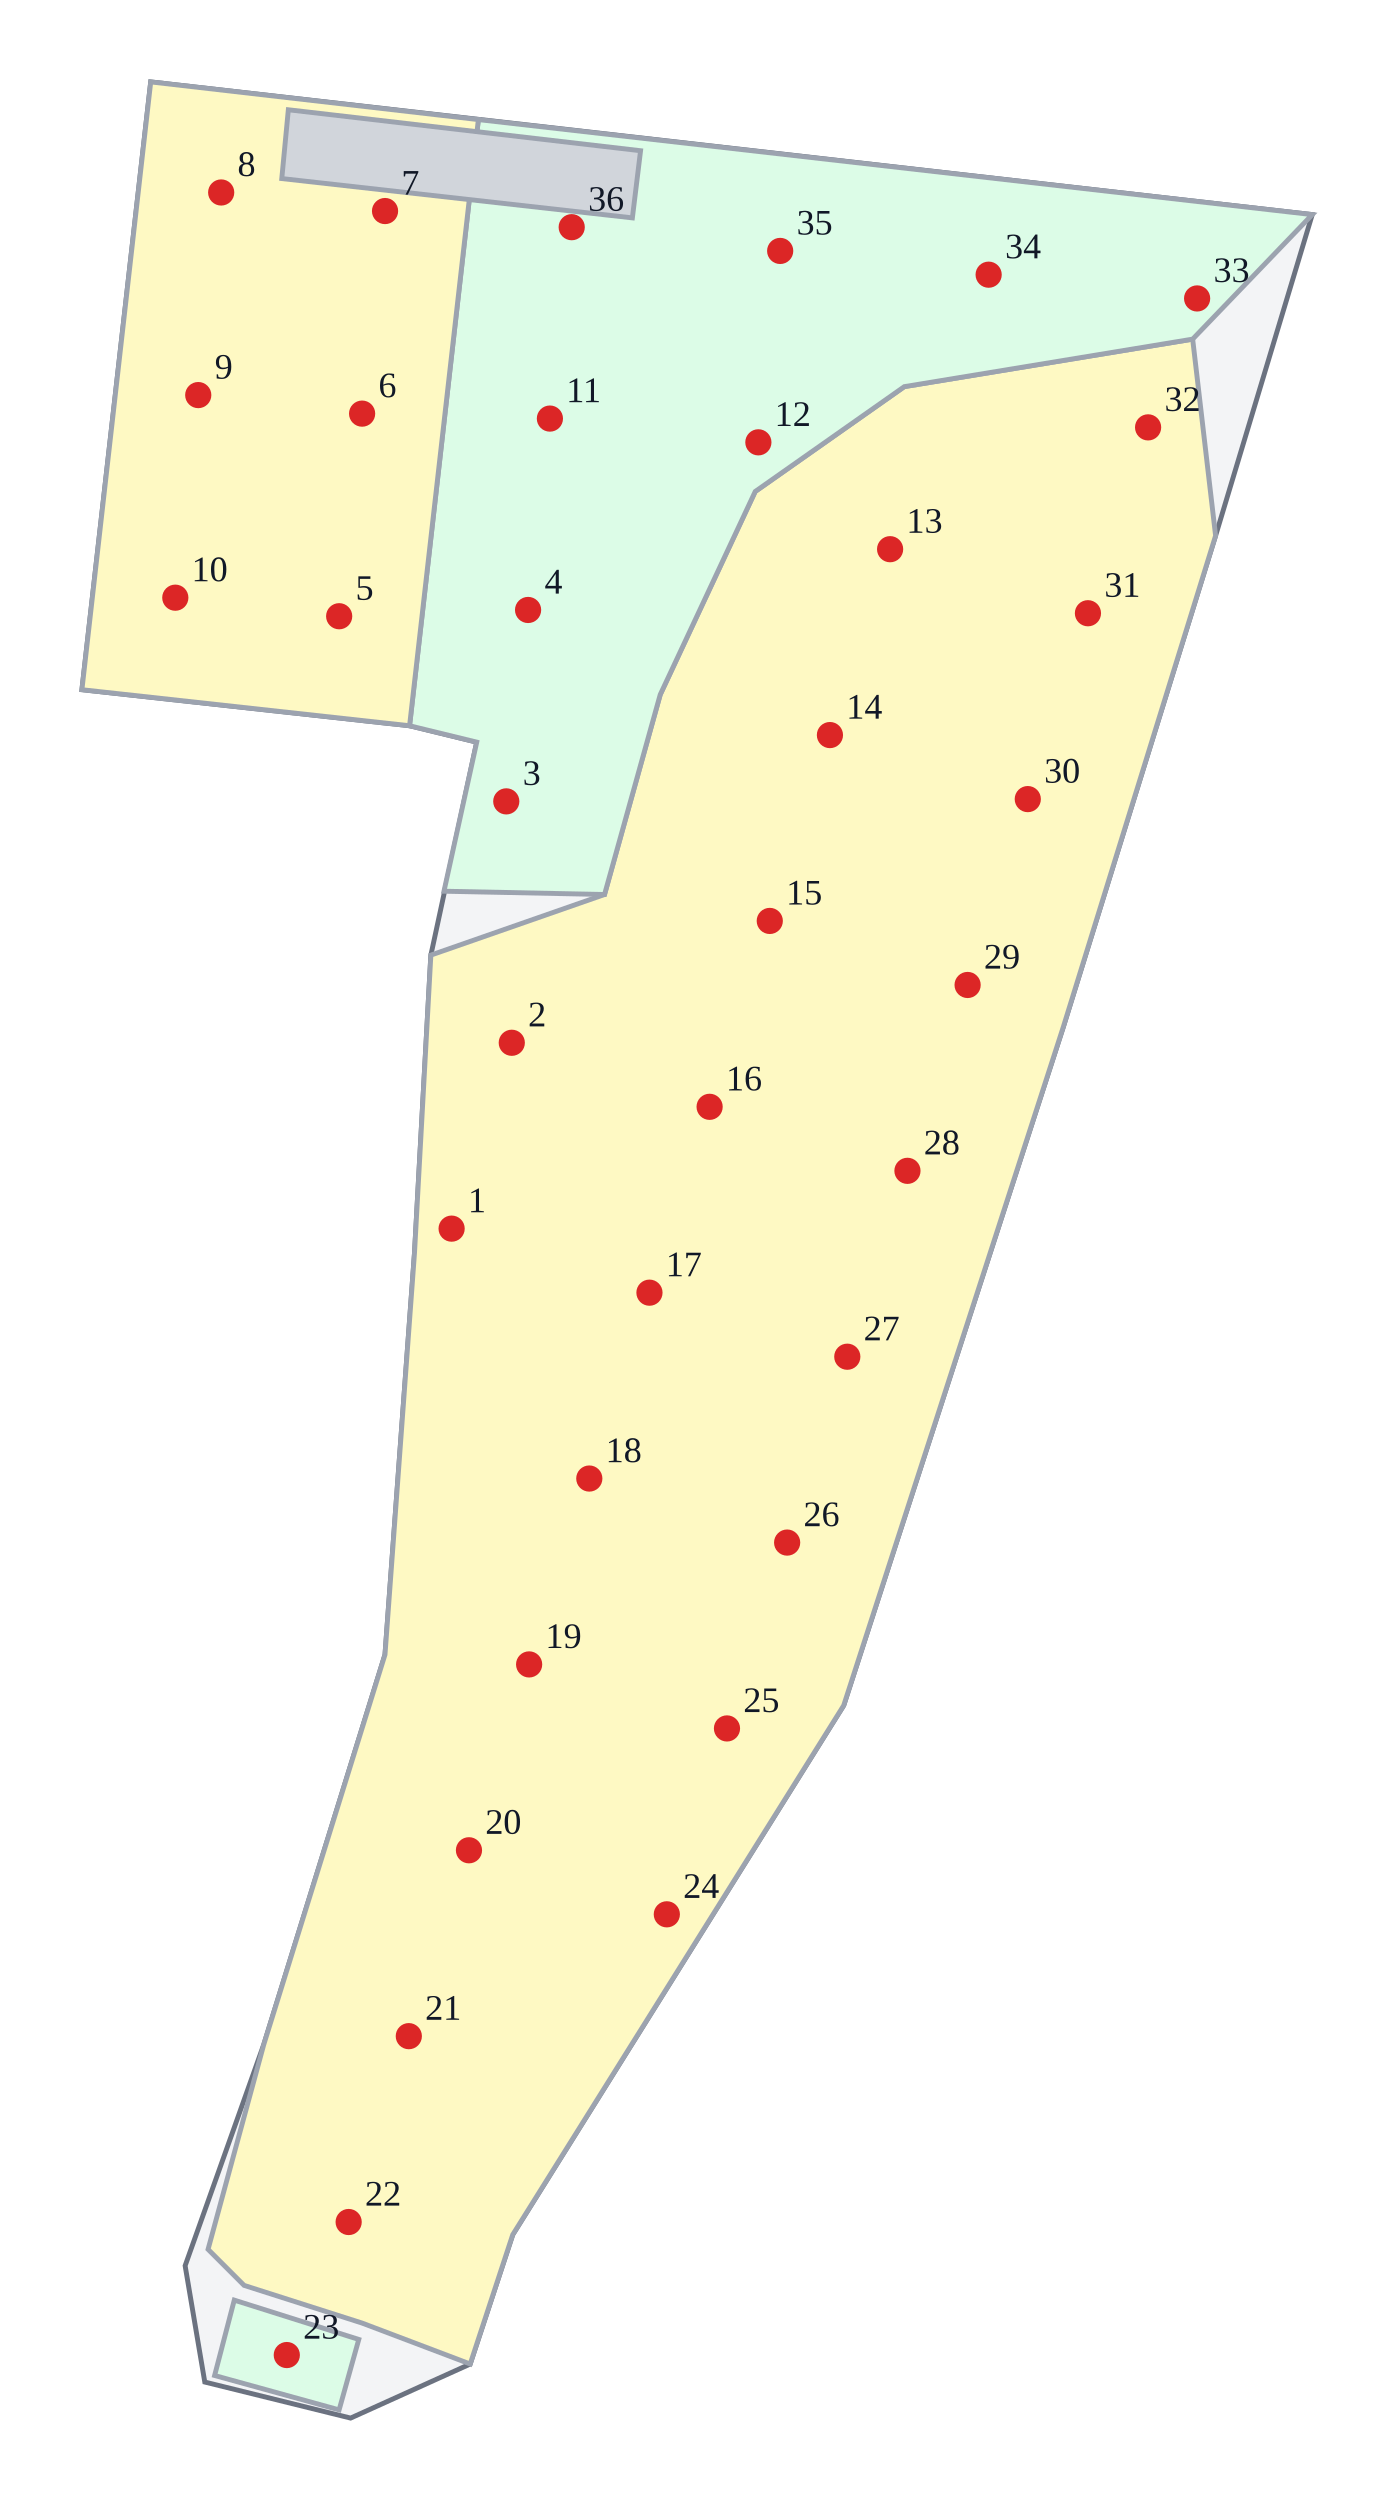
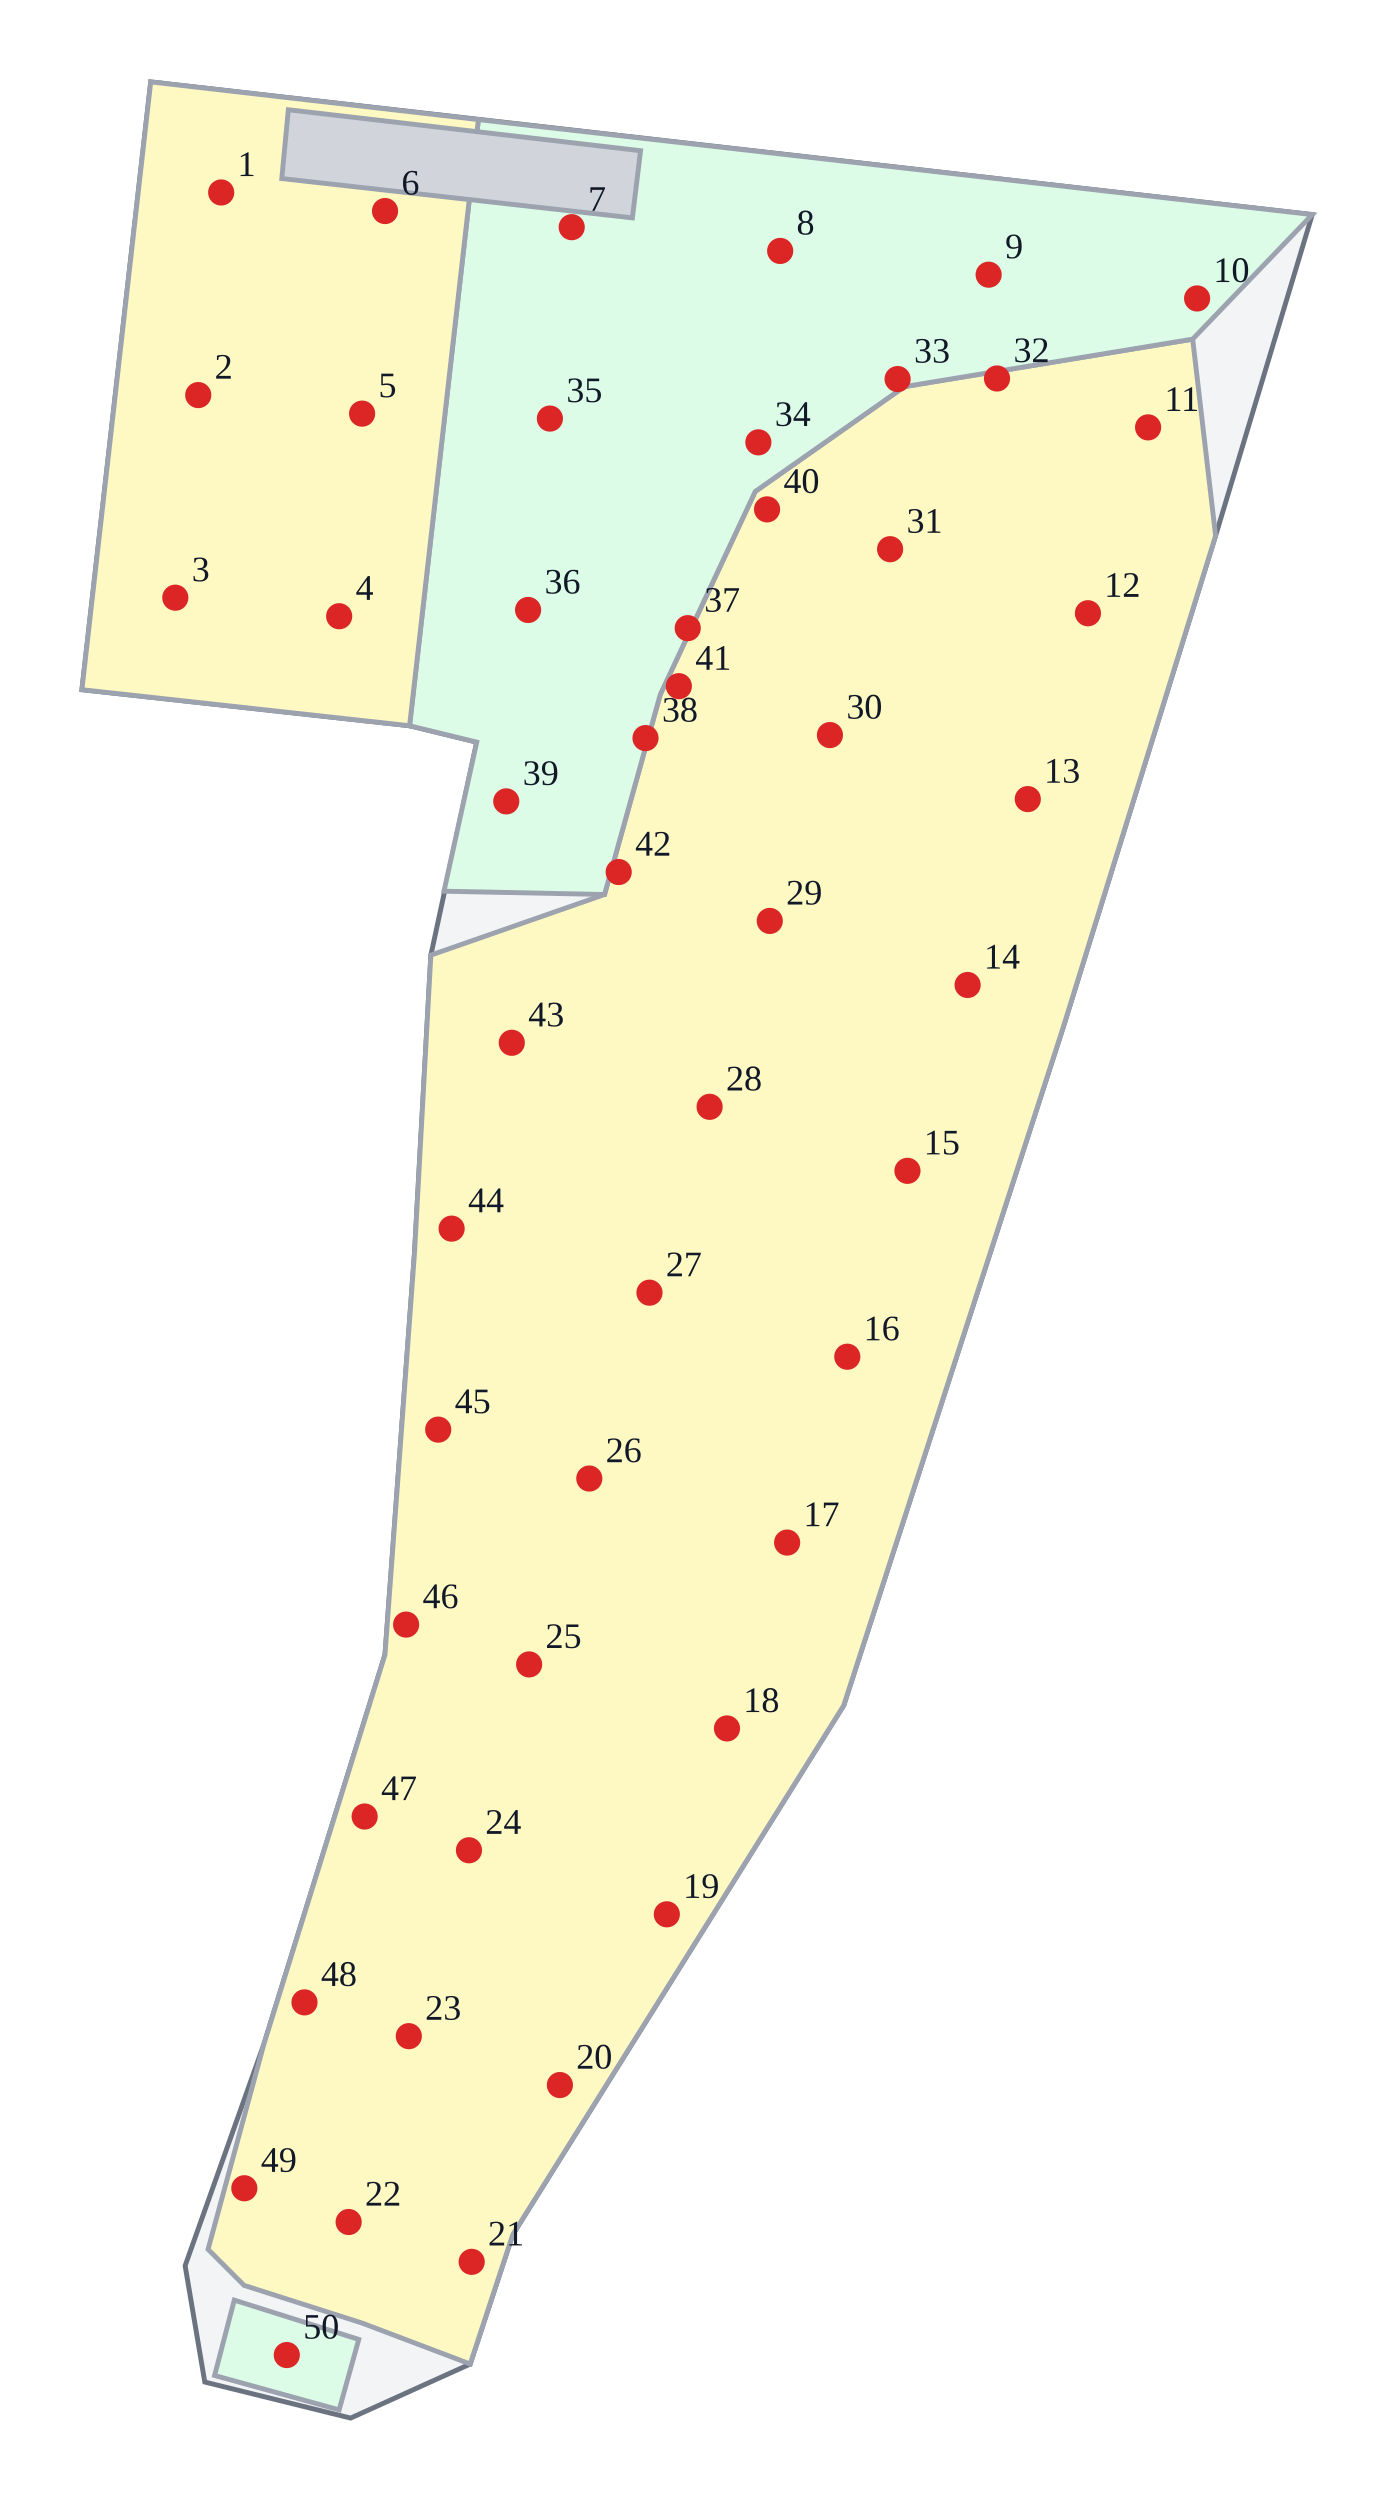
<svg xmlns="http://www.w3.org/2000/svg" viewBox="70.5 -97.9 85.1 152.6">
  <polygon points="75.5,-55.8 95.5,-53.6 99.6,-52.6 96.8,-39.6 95.8,-21.4 94,3.1 86.6,26.9 81.8,40.4 83,47.5 91.9,49.7 99.2,46.4 101.8,38.5 122,6.2 135.4,-35.2 144.7,-65.2 150.6,-84.8 79.7,-92.9" fill="#f3f4f6" stroke="#6b7280" stroke-width="0.3" />
  <polygon points="125.7,-74.3 116.6,-67.9 110.8,-55.5 107.4,-43.3 96.8,-39.6 95.8,-21.4 94,3.1 86.6,26.9 83.2,39.4 85.4,41.6 92.6,43.9 99.2,46.4 101.8,38.5 122,6.2 135.4,-35.2 144.7,-65.2 143.3,-77.2" fill="#fef9c3" stroke="#9ca3af" stroke-width="0.3" />
  <polygon points="95.5,-53.6 99.6,-52.6 97.6,-43.5 107.4,-43.3 110.8,-55.5 116.6,-67.9 125.7,-74.3 143.3,-77.2 150.6,-84.8 99.7,-90.6" fill="#dcfce7" stroke="#9ca3af" stroke-width="0.3" />
  <polygon points="75.5,-55.8 95.5,-53.6 99.7,-90.6 79.7,-92.9" fill="#fef9c3" stroke="#9ca3af" stroke-width="0.3" />
  <polygon points="83.6,47.1 91.2,49.2 92.4,44.9 84.8,42.5" fill="#dcfce7" stroke="#9ca3af" stroke-width="0.3" />
  <polygon points="87.7,-87 109.1,-84.6 109.6,-88.7 88.1,-91.2" fill="#d1d5db" stroke="#9ca3af" stroke-width="0.3" />
-   <circle cx="98.067" cy="-22.904" r="0.8" fill="#dc2626" />
-   <text x="99.067" y="-23.904" font-size="2.2" fill="#111827">1</text>
-   <circle cx="101.739" cy="-34.249" r="0.8" fill="#dc2626" />
-   <text x="102.739" y="-35.249" font-size="2.2" fill="#111827">2</text>
-   <circle cx="101.403" cy="-48.984" r="0.8" fill="#dc2626" />
-   <text x="102.403" y="-49.984" font-size="2.2" fill="#111827">3</text>
-   <circle cx="102.734" cy="-60.667" r="0.8" fill="#dc2626" />
-   <text x="103.734" y="-61.667" font-size="2.2" fill="#111827">4</text>
+   <circle cx="84.001" cy="-86.151" r="0.8" fill="#dc2626" />
+   <text x="85.001" y="-87.151" font-size="2.2" fill="#111827">1</text>
+   <circle cx="82.601" cy="-73.784" r="0.8" fill="#dc2626" />
+   <text x="83.601" y="-74.784" font-size="2.2" fill="#111827">2</text>
+   <circle cx="81.201" cy="-61.417" r="0.8" fill="#dc2626" />
+   <text x="82.201" y="-62.417" font-size="2.2" fill="#111827">3</text>
  <circle cx="91.203" cy="-60.285" r="0.8" fill="#dc2626" />
-   <text x="92.203" y="-61.285" font-size="2.2" fill="#111827">5</text>
+   <text x="92.203" y="-61.285" font-size="2.2" fill="#111827">4</text>
  <circle cx="92.603" cy="-72.652" r="0.8" fill="#dc2626" />
-   <text x="93.603" y="-73.652" font-size="2.2" fill="#111827">6</text>
+   <text x="93.603" y="-73.652" font-size="2.2" fill="#111827">5</text>
  <circle cx="94.003" cy="-85.018" r="0.8" fill="#dc2626" />
-   <text x="95.003" y="-86.018" font-size="2.2" fill="#111827">7</text>
-   <circle cx="84.001" cy="-86.151" r="0.8" fill="#dc2626" />
-   <text x="85.001" y="-87.151" font-size="2.2" fill="#111827">8</text>
-   <circle cx="82.601" cy="-73.784" r="0.8" fill="#dc2626" />
-   <text x="83.601" y="-74.784" font-size="2.2" fill="#111827">9</text>
-   <circle cx="81.201" cy="-61.417" r="0.8" fill="#dc2626" />
-   <text x="82.201" y="-62.417" font-size="2.2" fill="#111827">10</text>
-   <circle cx="104.066" cy="-72.35" r="0.8" fill="#dc2626" />
-   <text x="105.066" y="-73.35" font-size="2.2" fill="#111827">11</text>
-   <circle cx="116.791" cy="-70.9" r="0.8" fill="#dc2626" />
-   <text x="117.791" y="-71.9" font-size="2.2" fill="#111827">12</text>
-   <circle cx="124.832" cy="-64.377" r="0.8" fill="#dc2626" />
-   <text x="125.832" y="-65.377" font-size="2.2" fill="#111827">13</text>
-   <circle cx="121.159" cy="-53.031" r="0.8" fill="#dc2626" />
-   <text x="122.159" y="-54.031" font-size="2.2" fill="#111827">14</text>
-   <circle cx="117.487" cy="-41.686" r="0.8" fill="#dc2626" />
-   <text x="118.487" y="-42.686" font-size="2.2" fill="#111827">15</text>
-   <circle cx="113.815" cy="-30.34" r="0.8" fill="#dc2626" />
-   <text x="114.815" y="-31.34" font-size="2.2" fill="#111827">16</text>
-   <circle cx="110.143" cy="-18.995" r="0.8" fill="#dc2626" />
-   <text x="111.143" y="-19.995" font-size="2.2" fill="#111827">17</text>
-   <circle cx="106.471" cy="-7.65" r="0.8" fill="#dc2626" />
-   <text x="107.471" y="-8.65" font-size="2.2" fill="#111827">18</text>
-   <circle cx="102.798" cy="3.696" r="0.8" fill="#dc2626" />
-   <text x="103.798" y="2.696" font-size="2.2" fill="#111827">19</text>
-   <circle cx="99.126" cy="15.041" r="0.8" fill="#dc2626" />
-   <text x="100.126" y="14.041" font-size="2.2" fill="#111827">20</text>
-   <circle cx="95.454" cy="26.387" r="0.8" fill="#dc2626" />
-   <text x="96.454" y="25.387" font-size="2.2" fill="#111827">21</text>
+   <text x="95.003" y="-86.018" font-size="2.2" fill="#111827">6</text>
+   <circle cx="105.397" cy="-84.033" r="0.8" fill="#dc2626" />
+   <text x="106.397" y="-85.033" font-size="2.2" fill="#111827">7</text>
+   <circle cx="118.122" cy="-82.583" r="0.8" fill="#dc2626" />
+   <text x="119.122" y="-83.583" font-size="2.2" fill="#111827">8</text>
+   <circle cx="130.847" cy="-81.133" r="0.8" fill="#dc2626" />
+   <text x="131.847" y="-82.133" font-size="2.2" fill="#111827">9</text>
+   <circle cx="143.572" cy="-79.683" r="0.8" fill="#dc2626" />
+   <text x="144.572" y="-80.683" font-size="2.2" fill="#111827">10</text>
+   <circle cx="140.58" cy="-71.813" r="0.8" fill="#dc2626" />
+   <text x="141.58" y="-72.813" font-size="2.2" fill="#111827">11</text>
+   <circle cx="136.908" cy="-60.468" r="0.8" fill="#dc2626" />
+   <text x="137.908" y="-61.468" font-size="2.2" fill="#111827">12</text>
+   <circle cx="133.236" cy="-49.123" r="0.8" fill="#dc2626" />
+   <text x="134.236" y="-50.123" font-size="2.2" fill="#111827">13</text>
+   <circle cx="129.563" cy="-37.777" r="0.8" fill="#dc2626" />
+   <text x="130.563" y="-38.777" font-size="2.2" fill="#111827">14</text>
+   <circle cx="125.891" cy="-26.432" r="0.8" fill="#dc2626" />
+   <text x="126.891" y="-27.432" font-size="2.2" fill="#111827">15</text>
+   <circle cx="122.219" cy="-15.086" r="0.8" fill="#dc2626" />
+   <text x="123.219" y="-16.086" font-size="2.2" fill="#111827">16</text>
+   <circle cx="118.547" cy="-3.741" r="0.8" fill="#dc2626" />
+   <text x="119.547" y="-4.741" font-size="2.2" fill="#111827">17</text>
+   <circle cx="114.875" cy="7.604" r="0.8" fill="#dc2626" />
+   <text x="115.875" y="6.604" font-size="2.2" fill="#111827">18</text>
+   <circle cx="111.203" cy="18.95" r="0.8" fill="#dc2626" />
+   <text x="112.203" y="17.95" font-size="2.2" fill="#111827">19</text>
+   <circle cx="104.676" cy="29.371" r="0.8" fill="#dc2626" />
+   <text x="105.676" y="28.371" font-size="2.2" fill="#111827">20</text>
+   <circle cx="99.291" cy="40.163" r="0.8" fill="#dc2626" />
+   <text x="100.291" y="39.163" font-size="2.2" fill="#111827">21</text>
  <circle cx="91.782" cy="37.732" r="0.8" fill="#dc2626" />
  <text x="92.782" y="36.732" font-size="2.2" fill="#111827">22</text>
+   <circle cx="95.454" cy="26.387" r="0.8" fill="#dc2626" />
+   <text x="96.454" y="25.387" font-size="2.2" fill="#111827">23</text>
+   <circle cx="99.126" cy="15.041" r="0.8" fill="#dc2626" />
+   <text x="100.126" y="14.041" font-size="2.2" fill="#111827">24</text>
+   <circle cx="102.798" cy="3.696" r="0.8" fill="#dc2626" />
+   <text x="103.798" y="2.696" font-size="2.2" fill="#111827">25</text>
+   <circle cx="106.471" cy="-7.65" r="0.8" fill="#dc2626" />
+   <text x="107.471" y="-8.65" font-size="2.2" fill="#111827">26</text>
+   <circle cx="110.143" cy="-18.995" r="0.8" fill="#dc2626" />
+   <text x="111.143" y="-19.995" font-size="2.2" fill="#111827">27</text>
+   <circle cx="113.815" cy="-30.34" r="0.8" fill="#dc2626" />
+   <text x="114.815" y="-31.34" font-size="2.2" fill="#111827">28</text>
+   <circle cx="117.487" cy="-41.686" r="0.8" fill="#dc2626" />
+   <text x="118.487" y="-42.686" font-size="2.2" fill="#111827">29</text>
+   <circle cx="121.159" cy="-53.031" r="0.8" fill="#dc2626" />
+   <text x="122.159" y="-54.031" font-size="2.2" fill="#111827">30</text>
+   <circle cx="124.832" cy="-64.377" r="0.8" fill="#dc2626" />
+   <text x="125.832" y="-65.377" font-size="2.2" fill="#111827">31</text>
+   <circle cx="131.358" cy="-74.798" r="0.8" fill="#dc2626" />
+   <text x="132.358" y="-75.798" font-size="2.2" fill="#111827">32</text>
+   <circle cx="125.29" cy="-74.763" r="0.8" fill="#dc2626" />
+   <text x="126.29" y="-75.763" font-size="2.2" fill="#111827">33</text>
+   <circle cx="116.791" cy="-70.9" r="0.8" fill="#dc2626" />
+   <text x="117.791" y="-71.9" font-size="2.2" fill="#111827">34</text>
+   <circle cx="104.066" cy="-72.35" r="0.8" fill="#dc2626" />
+   <text x="105.066" y="-73.35" font-size="2.2" fill="#111827">35</text>
+   <circle cx="102.734" cy="-60.667" r="0.8" fill="#dc2626" />
+   <text x="103.734" y="-61.667" font-size="2.2" fill="#111827">36</text>
+   <circle cx="112.479" cy="-59.557" r="0.8" fill="#dc2626" />
+   <text x="113.479" y="-60.557" font-size="2.2" fill="#111827">37</text>
+   <circle cx="109.902" cy="-52.847" r="0.8" fill="#dc2626" />
+   <text x="110.902" y="-53.847" font-size="2.2" fill="#111827">38</text>
+   <circle cx="101.403" cy="-48.984" r="0.8" fill="#dc2626" />
+   <text x="102.403" y="-49.984" font-size="2.2" fill="#111827">39</text>
+   <circle cx="117.322" cy="-66.807" r="0.8" fill="#dc2626" />
+   <text x="118.322" y="-67.807" font-size="2.2" fill="#111827">40</text>
+   <circle cx="111.937" cy="-56.016" r="0.8" fill="#dc2626" />
+   <text x="112.937" y="-57.016" font-size="2.2" fill="#111827">41</text>
+   <circle cx="108.265" cy="-44.671" r="0.8" fill="#dc2626" />
+   <text x="109.265" y="-45.671" font-size="2.2" fill="#111827">42</text>
+   <circle cx="101.739" cy="-34.249" r="0.8" fill="#dc2626" />
+   <text x="102.739" y="-35.249" font-size="2.2" fill="#111827">43</text>
+   <circle cx="98.067" cy="-22.904" r="0.8" fill="#dc2626" />
+   <text x="99.067" y="-23.904" font-size="2.2" fill="#111827">44</text>
+   <circle cx="97.249" cy="-10.635" r="0.8" fill="#dc2626" />
+   <text x="98.249" y="-11.635" font-size="2.2" fill="#111827">45</text>
+   <circle cx="95.289" cy="1.265" r="0.8" fill="#dc2626" />
+   <text x="96.289" y="0.265" font-size="2.2" fill="#111827">46</text>
+   <circle cx="92.758" cy="12.98" r="0.8" fill="#dc2626" />
+   <text x="93.758" y="11.98" font-size="2.2" fill="#111827">47</text>
+   <circle cx="89.086" cy="24.325" r="0.8" fill="#dc2626" />
+   <text x="90.086" y="23.325" font-size="2.2" fill="#111827">48</text>
+   <circle cx="85.414" cy="35.671" r="0.8" fill="#dc2626" />
+   <text x="86.414" y="34.671" font-size="2.2" fill="#111827">49</text>
  <circle cx="88.006" cy="45.852" r="0.8" fill="#dc2626" />
-   <text x="89.006" y="44.852" font-size="2.2" fill="#111827">23</text>
-   <circle cx="111.203" cy="18.95" r="0.8" fill="#dc2626" />
-   <text x="112.203" y="17.95" font-size="2.2" fill="#111827">24</text>
-   <circle cx="114.875" cy="7.604" r="0.8" fill="#dc2626" />
-   <text x="115.875" y="6.604" font-size="2.2" fill="#111827">25</text>
-   <circle cx="118.547" cy="-3.741" r="0.8" fill="#dc2626" />
-   <text x="119.547" y="-4.741" font-size="2.2" fill="#111827">26</text>
-   <circle cx="122.219" cy="-15.086" r="0.8" fill="#dc2626" />
-   <text x="123.219" y="-16.086" font-size="2.2" fill="#111827">27</text>
-   <circle cx="125.891" cy="-26.432" r="0.8" fill="#dc2626" />
-   <text x="126.891" y="-27.432" font-size="2.2" fill="#111827">28</text>
-   <circle cx="129.563" cy="-37.777" r="0.8" fill="#dc2626" />
-   <text x="130.563" y="-38.777" font-size="2.2" fill="#111827">29</text>
-   <circle cx="133.236" cy="-49.123" r="0.8" fill="#dc2626" />
-   <text x="134.236" y="-50.123" font-size="2.2" fill="#111827">30</text>
-   <circle cx="136.908" cy="-60.468" r="0.8" fill="#dc2626" />
-   <text x="137.908" y="-61.468" font-size="2.2" fill="#111827">31</text>
-   <circle cx="140.58" cy="-71.813" r="0.8" fill="#dc2626" />
-   <text x="141.58" y="-72.813" font-size="2.2" fill="#111827">32</text>
-   <circle cx="143.572" cy="-79.683" r="0.8" fill="#dc2626" />
-   <text x="144.572" y="-80.683" font-size="2.2" fill="#111827">33</text>
-   <circle cx="130.847" cy="-81.133" r="0.8" fill="#dc2626" />
-   <text x="131.847" y="-82.133" font-size="2.2" fill="#111827">34</text>
-   <circle cx="118.122" cy="-82.583" r="0.8" fill="#dc2626" />
-   <text x="119.122" y="-83.583" font-size="2.2" fill="#111827">35</text>
-   <circle cx="105.397" cy="-84.033" r="0.8" fill="#dc2626" />
-   <text x="106.397" y="-85.033" font-size="2.2" fill="#111827">36</text>
+   <text x="89.006" y="44.852" font-size="2.2" fill="#111827">50</text>
</svg>
